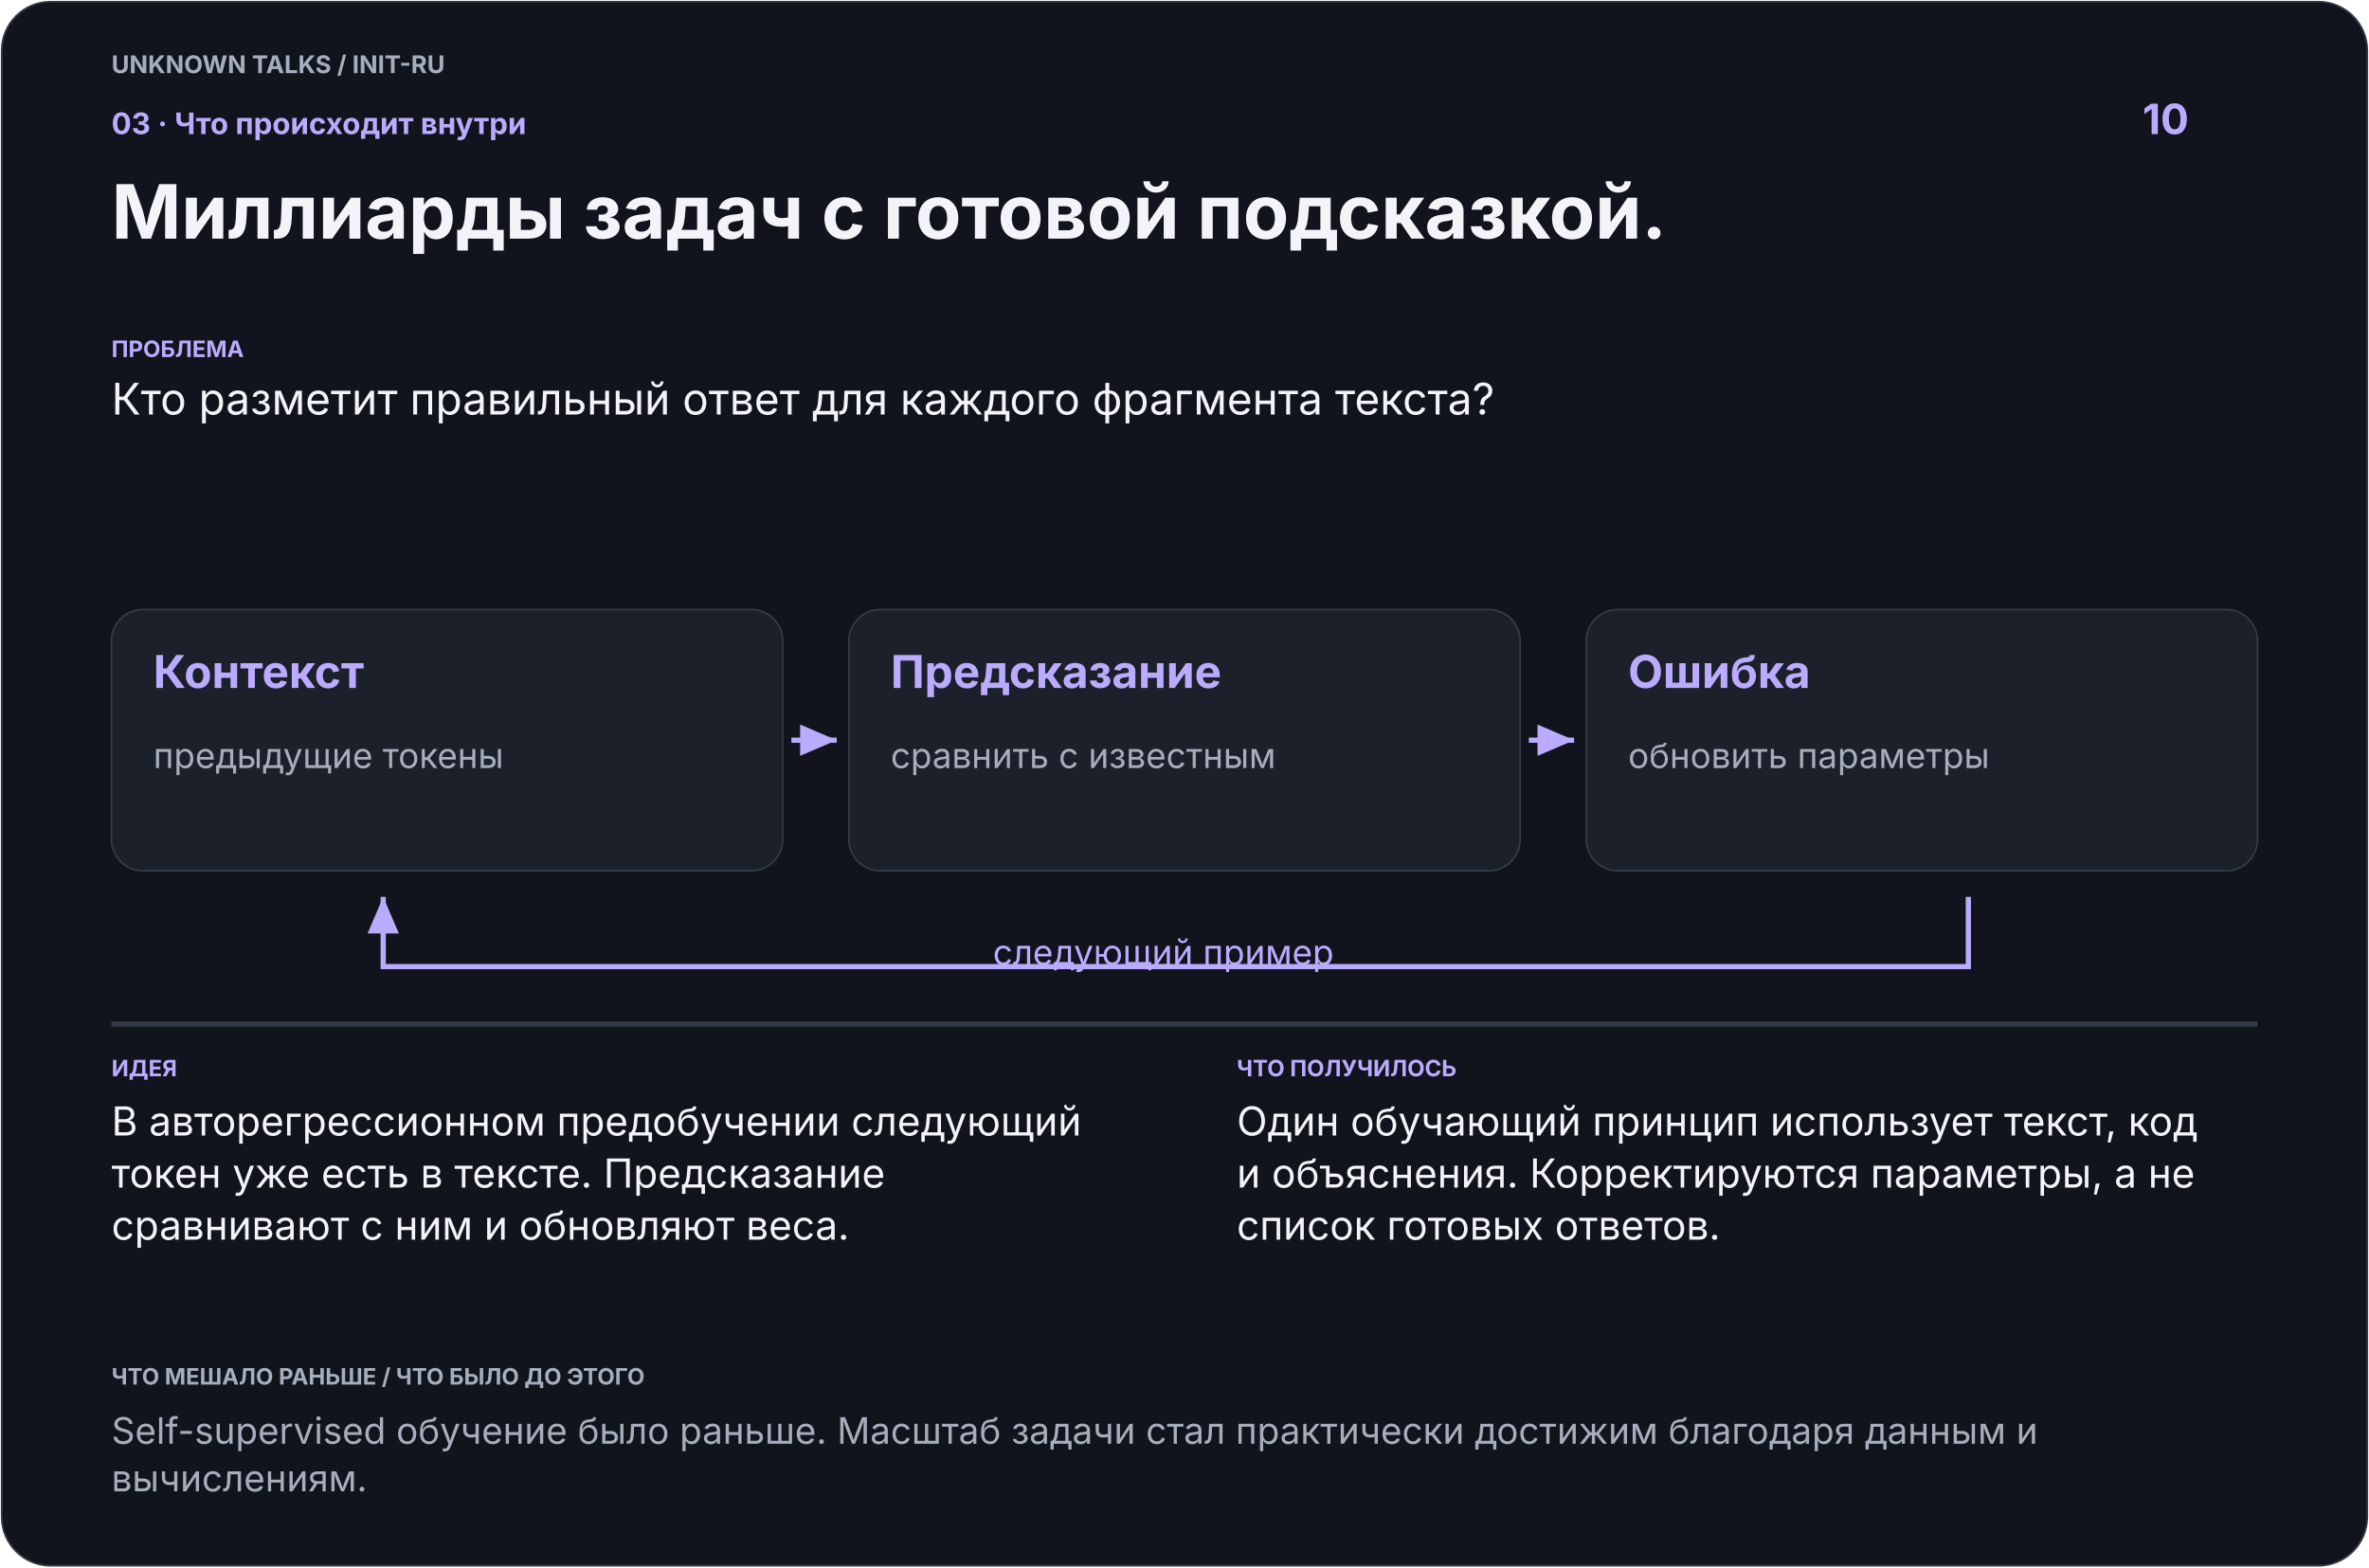
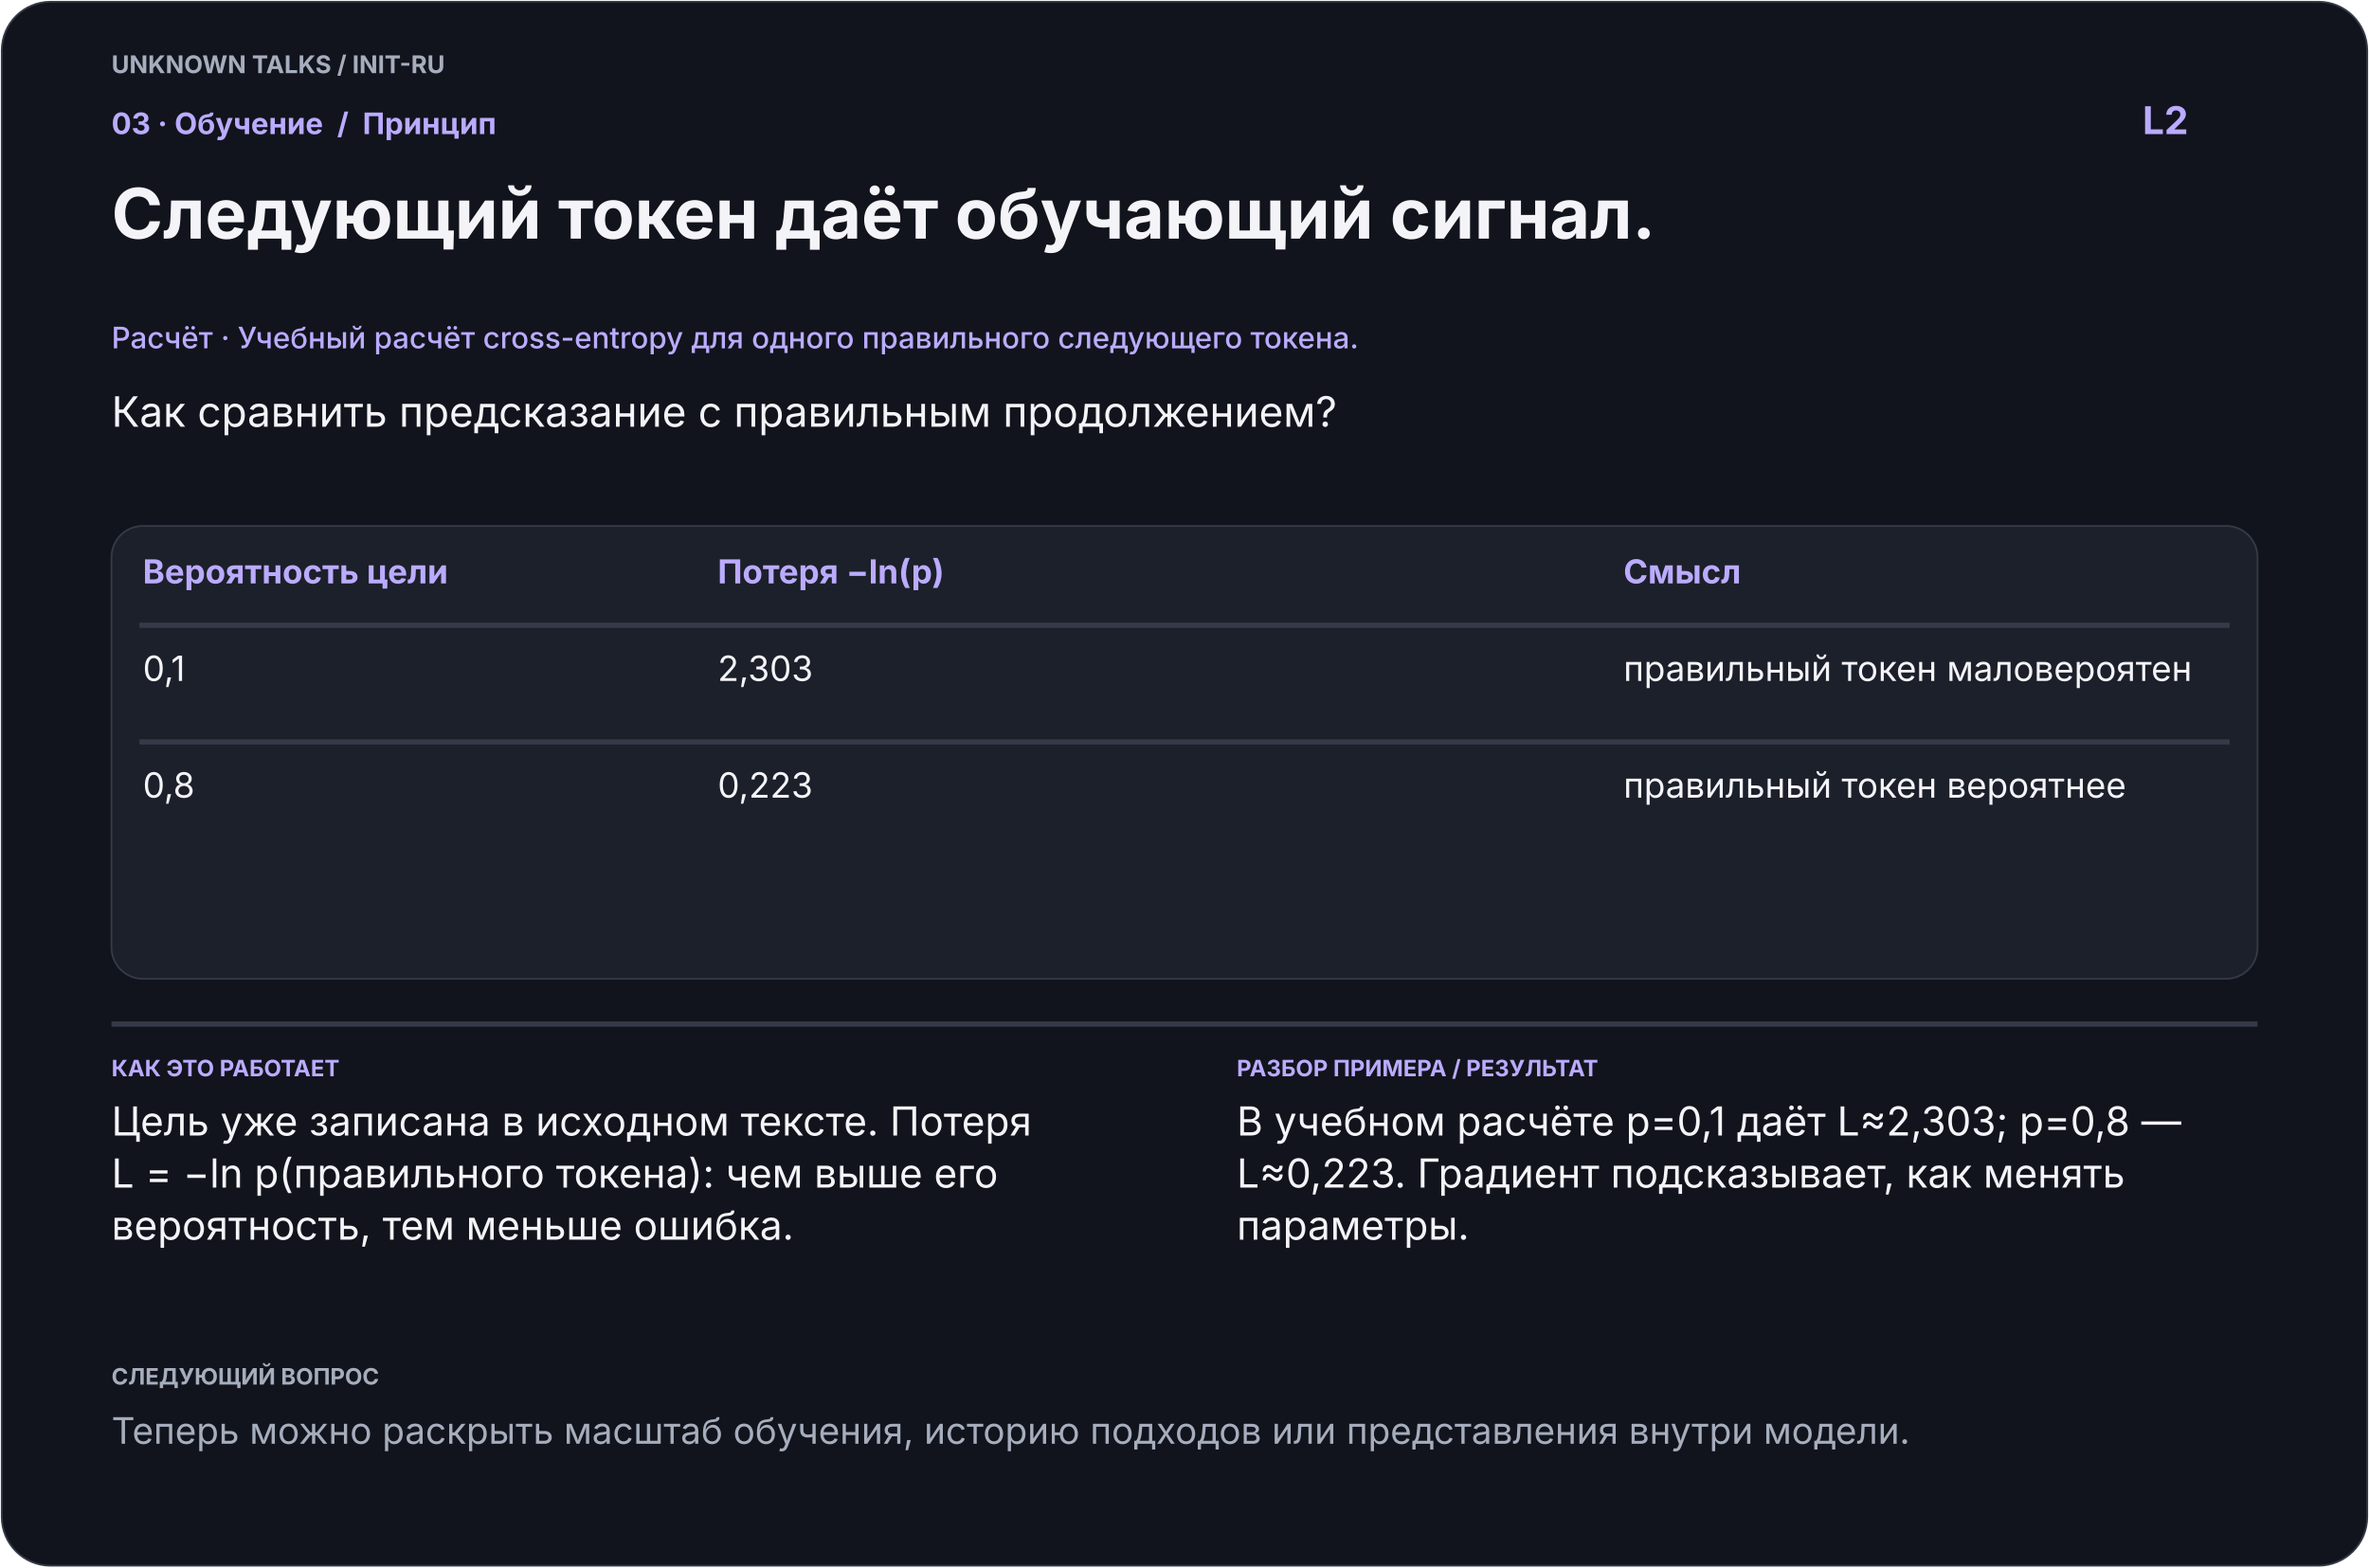
<svg xmlns="http://www.w3.org/2000/svg" width="1360" height="900" viewBox="0 0 1360 900" role="img" aria-labelledby="title desc">
  <defs>
    <marker id="arrow" markerWidth="10" markerHeight="10" refX="7" refY="3" orient="auto" markerUnits="strokeWidth">
      <path d="M0,0 L0,6 L7,3 z" fill="#bbabff" />
    </marker>
  </defs>
  <rect x="1" y="1" width="1358" height="898" rx="28" fill="#11141c" stroke="#343a48" />
  <text x="64" y="42" fill="#a6adbd" font-size="14" font-weight="650" font-family="Inter,'Segoe UI',Arial,sans-serif" xml:space="preserve" data-max-width="750">
    <tspan x="64" dy="0">UNKNOWN TALKS / INIT-RU</tspan>
  </text>
-   <text x="64" y="77" fill="#bbabff" font-size="17" font-weight="650" font-family="Inter,'Segoe UI',Arial,sans-serif" xml:space="preserve" data-max-width="1100">
-     <tspan x="64" dy="0">03 · Что происходит внутри</tspan>
+   <text x="64" y="77" fill="#bbabff" font-size="17" font-weight="650" font-family="Inter,'Segoe UI',Arial,sans-serif" xml:space="preserve" data-max-width="1160">
+     <tspan x="64" dy="0">03 · Обучение  /  Принцип</tspan>
  </text>
-   <text x="1230" y="77" fill="#bbabff" font-size="24" font-weight="650" font-family="Inter,'Segoe UI',Arial,sans-serif" xml:space="preserve" data-max-width="70">
-     <tspan x="1230" dy="0">10</tspan>
+   <text x="1230" y="77" fill="#bbabff" font-size="22" font-weight="650" font-family="Inter,'Segoe UI',Arial,sans-serif" xml:space="preserve" data-max-width="70">
+     <tspan x="1230" dy="0">L2</tspan>
  </text>
-   <text x="64" y="137" fill="#f4f4f8" font-size="43" font-weight="700" font-family="Inter,'Segoe UI',Arial,sans-serif" xml:space="preserve" data-max-width="1225">
-     <tspan x="64" dy="0">Миллиарды задач с готовой подсказкой.</tspan>
+   <text x="64" y="137" fill="#f4f4f8" font-size="40" font-weight="700" font-family="Inter,'Segoe UI',Arial,sans-serif" xml:space="preserve" data-max-width="1225">
+     <tspan x="64" dy="0">Следующий токен даёт обучающий сигнал.</tspan>
  </text>
-   <text x="64" y="205" fill="#bbabff" font-size="13" font-weight="650" font-family="Inter,'Segoe UI',Arial,sans-serif" xml:space="preserve" data-max-width="1100">
-     <tspan x="64" dy="0">ПРОБЛЕМА</tspan>
+   <text x="64" y="200" fill="#bbabff" font-size="17" font-weight="500" font-family="Inter,'Segoe UI',Arial,sans-serif" xml:space="preserve" data-max-width="1225">
+     <tspan x="64" dy="0">Расчёт · Учебный расчёт cross-entropy для одного правильного следующего токена.</tspan>
  </text>
-   <text x="64" y="238" fill="#f4f4f8" font-size="25" font-weight="400" font-family="Inter,'Segoe UI',Arial,sans-serif" xml:space="preserve" data-max-width="1225">
-     <tspan x="64" dy="0">Кто разметит правильный ответ для каждого фрагмента текста?</tspan>
+   <text x="64" y="245" fill="#f4f4f8" font-size="24" font-weight="400" font-family="Inter,'Segoe UI',Arial,sans-serif" xml:space="preserve" data-max-width="1225">
+     <tspan x="64" dy="0">Как сравнить предсказание с правильным продолжением?</tspan>
  </text>
-   <rect x="64" y="350" width="385.333" height="150" rx="18" fill="#1c202a" stroke="#343a48" />
-   <text x="88" y="395" fill="#bbabff" font-size="26" font-weight="650" font-family="Inter,'Segoe UI',Arial,sans-serif" xml:space="preserve" data-max-width="337.3333333333333">
-     <tspan x="88" dy="0">Контекст</tspan>
+   <rect x="64" y="302" width="1232" height="260" rx="18" fill="#1c202a" stroke="#343a48" />
+   <text x="82" y="335" fill="#bbabff" font-size="19" font-weight="650" font-family="Inter,'Segoe UI',Arial,sans-serif" xml:space="preserve" data-max-width="294">
+     <tspan x="82" dy="0">Вероятность цели</tspan>
  </text>
-   <text x="88" y="441" fill="#a6adbd" font-size="20" font-weight="400" font-family="Inter,'Segoe UI',Arial,sans-serif" xml:space="preserve" data-max-width="337.3333333333333">
-     <tspan x="88" dy="0">предыдущие токены</tspan>
+   <text x="412" y="335" fill="#bbabff" font-size="19" font-weight="650" font-family="Inter,'Segoe UI',Arial,sans-serif" xml:space="preserve" data-max-width="484">
+     <tspan x="412" dy="0">Потеря −ln(p)</tspan>
  </text>
-   <path d="M454.333,425 L480.333,425" fill="none" stroke="#bbabff" stroke-width="3" marker-end="url(#arrow)" />
-   <rect x="487.333" y="350" width="385.333" height="150" rx="18" fill="#1c202a" stroke="#343a48" />
-   <text x="511.333" y="395" fill="#bbabff" font-size="26" font-weight="650" font-family="Inter,'Segoe UI',Arial,sans-serif" xml:space="preserve" data-max-width="337.3333333333333">
-     <tspan x="511.333" dy="0">Предсказание</tspan>
+   <text x="932" y="335" fill="#bbabff" font-size="19" font-weight="650" font-family="Inter,'Segoe UI',Arial,sans-serif" xml:space="preserve" data-max-width="346">
+     <tspan x="932" dy="0">Смысл</tspan>
  </text>
-   <text x="511.333" y="441" fill="#a6adbd" font-size="20" font-weight="400" font-family="Inter,'Segoe UI',Arial,sans-serif" xml:space="preserve" data-max-width="337.3333333333333">
-     <tspan x="511.333" dy="0">сравнить с известным</tspan>
+   <path d="M80,359 L1280,359" fill="none" stroke="#343a48" stroke-width="3" />
+   <text x="82" y="391" fill="#f4f4f8" font-size="20" font-weight="400" font-family="Inter,'Segoe UI',Arial,sans-serif" xml:space="preserve" data-max-width="294">
+     <tspan x="82" dy="0">0,1</tspan>
  </text>
-   <path d="M877.667,425 L903.667,425" fill="none" stroke="#bbabff" stroke-width="3" marker-end="url(#arrow)" />
-   <rect x="910.667" y="350" width="385.333" height="150" rx="18" fill="#1c202a" stroke="#343a48" />
-   <text x="934.667" y="395" fill="#bbabff" font-size="26" font-weight="650" font-family="Inter,'Segoe UI',Arial,sans-serif" xml:space="preserve" data-max-width="337.3333333333333">
-     <tspan x="934.667" dy="0">Ошибка</tspan>
+   <text x="412" y="391" fill="#f4f4f8" font-size="20" font-weight="400" font-family="Inter,'Segoe UI',Arial,sans-serif" xml:space="preserve" data-max-width="484">
+     <tspan x="412" dy="0">2,303</tspan>
  </text>
-   <text x="934.667" y="441" fill="#a6adbd" font-size="20" font-weight="400" font-family="Inter,'Segoe UI',Arial,sans-serif" xml:space="preserve" data-max-width="337.3333333333333">
-     <tspan x="934.667" dy="0">обновить параметры</tspan>
+   <text x="932" y="391" fill="#f4f4f8" font-size="20" font-weight="400" font-family="Inter,'Segoe UI',Arial,sans-serif" xml:space="preserve" data-max-width="346">
+     <tspan x="932" dy="0">правильный токен маловероятен</tspan>
  </text>
-   <path d="M1130,515 V555 H220 V515" fill="none" stroke="#bbabff" stroke-width="3" marker-end="url(#arrow)" />
-   <text x="570" y="554" fill="#bbabff" font-size="20" font-weight="400" font-family="Inter,'Segoe UI',Arial,sans-serif" xml:space="preserve" data-max-width="420">
-     <tspan x="570" dy="0">следующий пример</tspan>
+   <path d="M80,426 L1280,426" fill="none" stroke="#343a48" stroke-width="3" />
+   <text x="82" y="458" fill="#f4f4f8" font-size="20" font-weight="400" font-family="Inter,'Segoe UI',Arial,sans-serif" xml:space="preserve" data-max-width="294">
+     <tspan x="82" dy="0">0,8</tspan>
+   </text>
+   <text x="412" y="458" fill="#f4f4f8" font-size="20" font-weight="400" font-family="Inter,'Segoe UI',Arial,sans-serif" xml:space="preserve" data-max-width="484">
+     <tspan x="412" dy="0">0,223</tspan>
+   </text>
+   <text x="932" y="458" fill="#f4f4f8" font-size="20" font-weight="400" font-family="Inter,'Segoe UI',Arial,sans-serif" xml:space="preserve" data-max-width="346">
+     <tspan x="932" dy="0">правильный токен вероятнее</tspan>
  </text>
  <path d="M64,588 L1296,588" fill="none" stroke="#343a48" stroke-width="3" />
-   <text x="64" y="618" fill="#bbabff" font-size="13" font-weight="650" font-family="Inter,'Segoe UI',Arial,sans-serif" xml:space="preserve" data-max-width="540">
-     <tspan x="64" dy="0">ИДЕЯ</tspan>
+   <text x="64" y="618" fill="#bbabff" font-size="13" font-weight="650" font-family="Inter,'Segoe UI',Arial,sans-serif" xml:space="preserve" data-max-width="570">
+     <tspan x="64" dy="0">КАК ЭТО РАБОТАЕТ</tspan>
  </text>
  <text x="64" y="652" fill="#f4f4f8" font-size="23" font-weight="400" font-family="Inter,'Segoe UI',Arial,sans-serif" xml:space="preserve" data-max-width="575">
-     <tspan x="64" dy="0">В авторегрессионном предобучении следующий</tspan>
-     <tspan x="64" dy="29.9">токен уже есть в тексте. Предсказание</tspan>
-     <tspan x="64" dy="29.9">сравнивают с ним и обновляют веса.</tspan>
+     <tspan x="64" dy="0">Цель уже записана в исходном тексте. Потеря</tspan>
+     <tspan x="64" dy="29.9">L = −ln p(правильного токена): чем выше его</tspan>
+     <tspan x="64" dy="29.9">вероятность, тем меньше ошибка.</tspan>
  </text>
  <text x="710" y="618" fill="#bbabff" font-size="13" font-weight="650" font-family="Inter,'Segoe UI',Arial,sans-serif" xml:space="preserve" data-max-width="580">
-     <tspan x="710" dy="0">ЧТО ПОЛУЧИЛОСЬ</tspan>
+     <tspan x="710" dy="0">РАЗБОР ПРИМЕРА / РЕЗУЛЬТАТ</tspan>
  </text>
  <text x="710" y="652" fill="#f4f4f8" font-size="23" font-weight="400" font-family="Inter,'Segoe UI',Arial,sans-serif" xml:space="preserve" data-max-width="580">
-     <tspan x="710" dy="0">Один обучающий принцип использует текст, код</tspan>
-     <tspan x="710" dy="29.9">и объяснения. Корректируются параметры, а не</tspan>
-     <tspan x="710" dy="29.9">список готовых ответов.</tspan>
+     <tspan x="710" dy="0">В учебном расчёте p=0,1 даёт L≈2,303; p=0,8 —</tspan>
+     <tspan x="710" dy="29.9">L≈0,223. Градиент подсказывает, как менять</tspan>
+     <tspan x="710" dy="29.9">параметры.</tspan>
  </text>
  <text x="64" y="795" fill="#a6adbd" font-size="13" font-weight="650" font-family="Inter,'Segoe UI',Arial,sans-serif" xml:space="preserve" data-max-width="1225">
-     <tspan x="64" dy="0">ЧТО МЕШАЛО РАНЬШЕ / ЧТО БЫЛО ДО ЭТОГО</tspan>
+     <tspan x="64" dy="0">СЛЕДУЮЩИЙ ВОПРОС</tspan>
  </text>
  <text x="64" y="829" fill="#a6adbd" font-size="21" font-weight="400" font-family="Inter,'Segoe UI',Arial,sans-serif" xml:space="preserve" data-max-width="1225">
-     <tspan x="64" dy="0">Self-supervised обучение было раньше. Масштаб задачи стал практически достижим благодаря данным и</tspan>
-     <tspan x="64" dy="27.3">вычислениям.</tspan>
+     <tspan x="64" dy="0">Теперь можно раскрыть масштаб обучения, историю подходов или представления внутри модели.</tspan>
  </text>
</svg>
